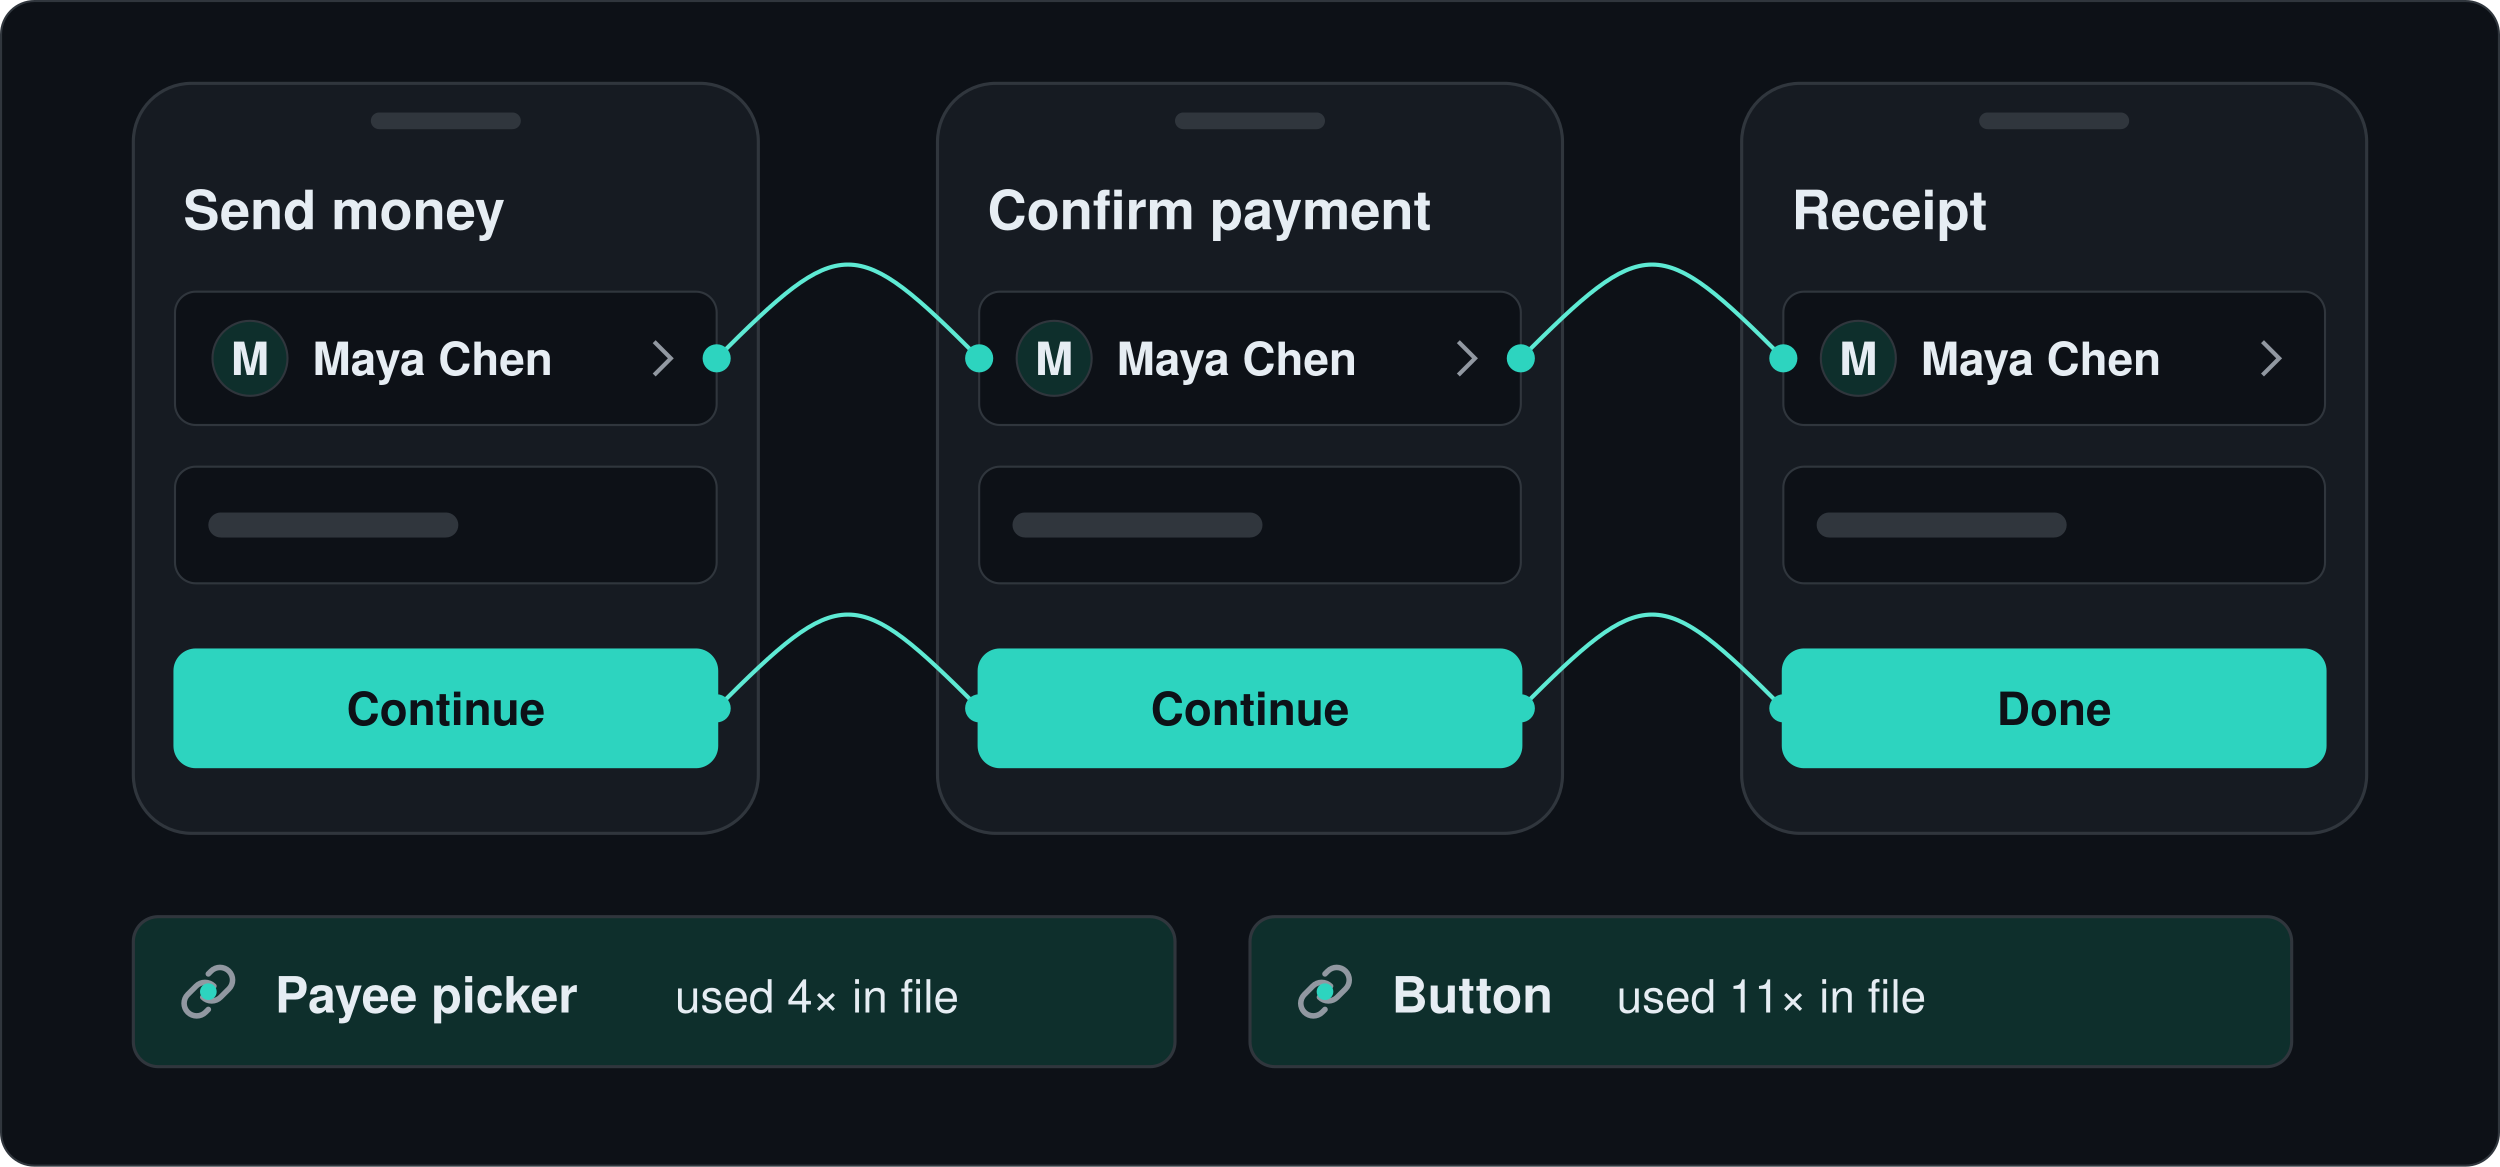
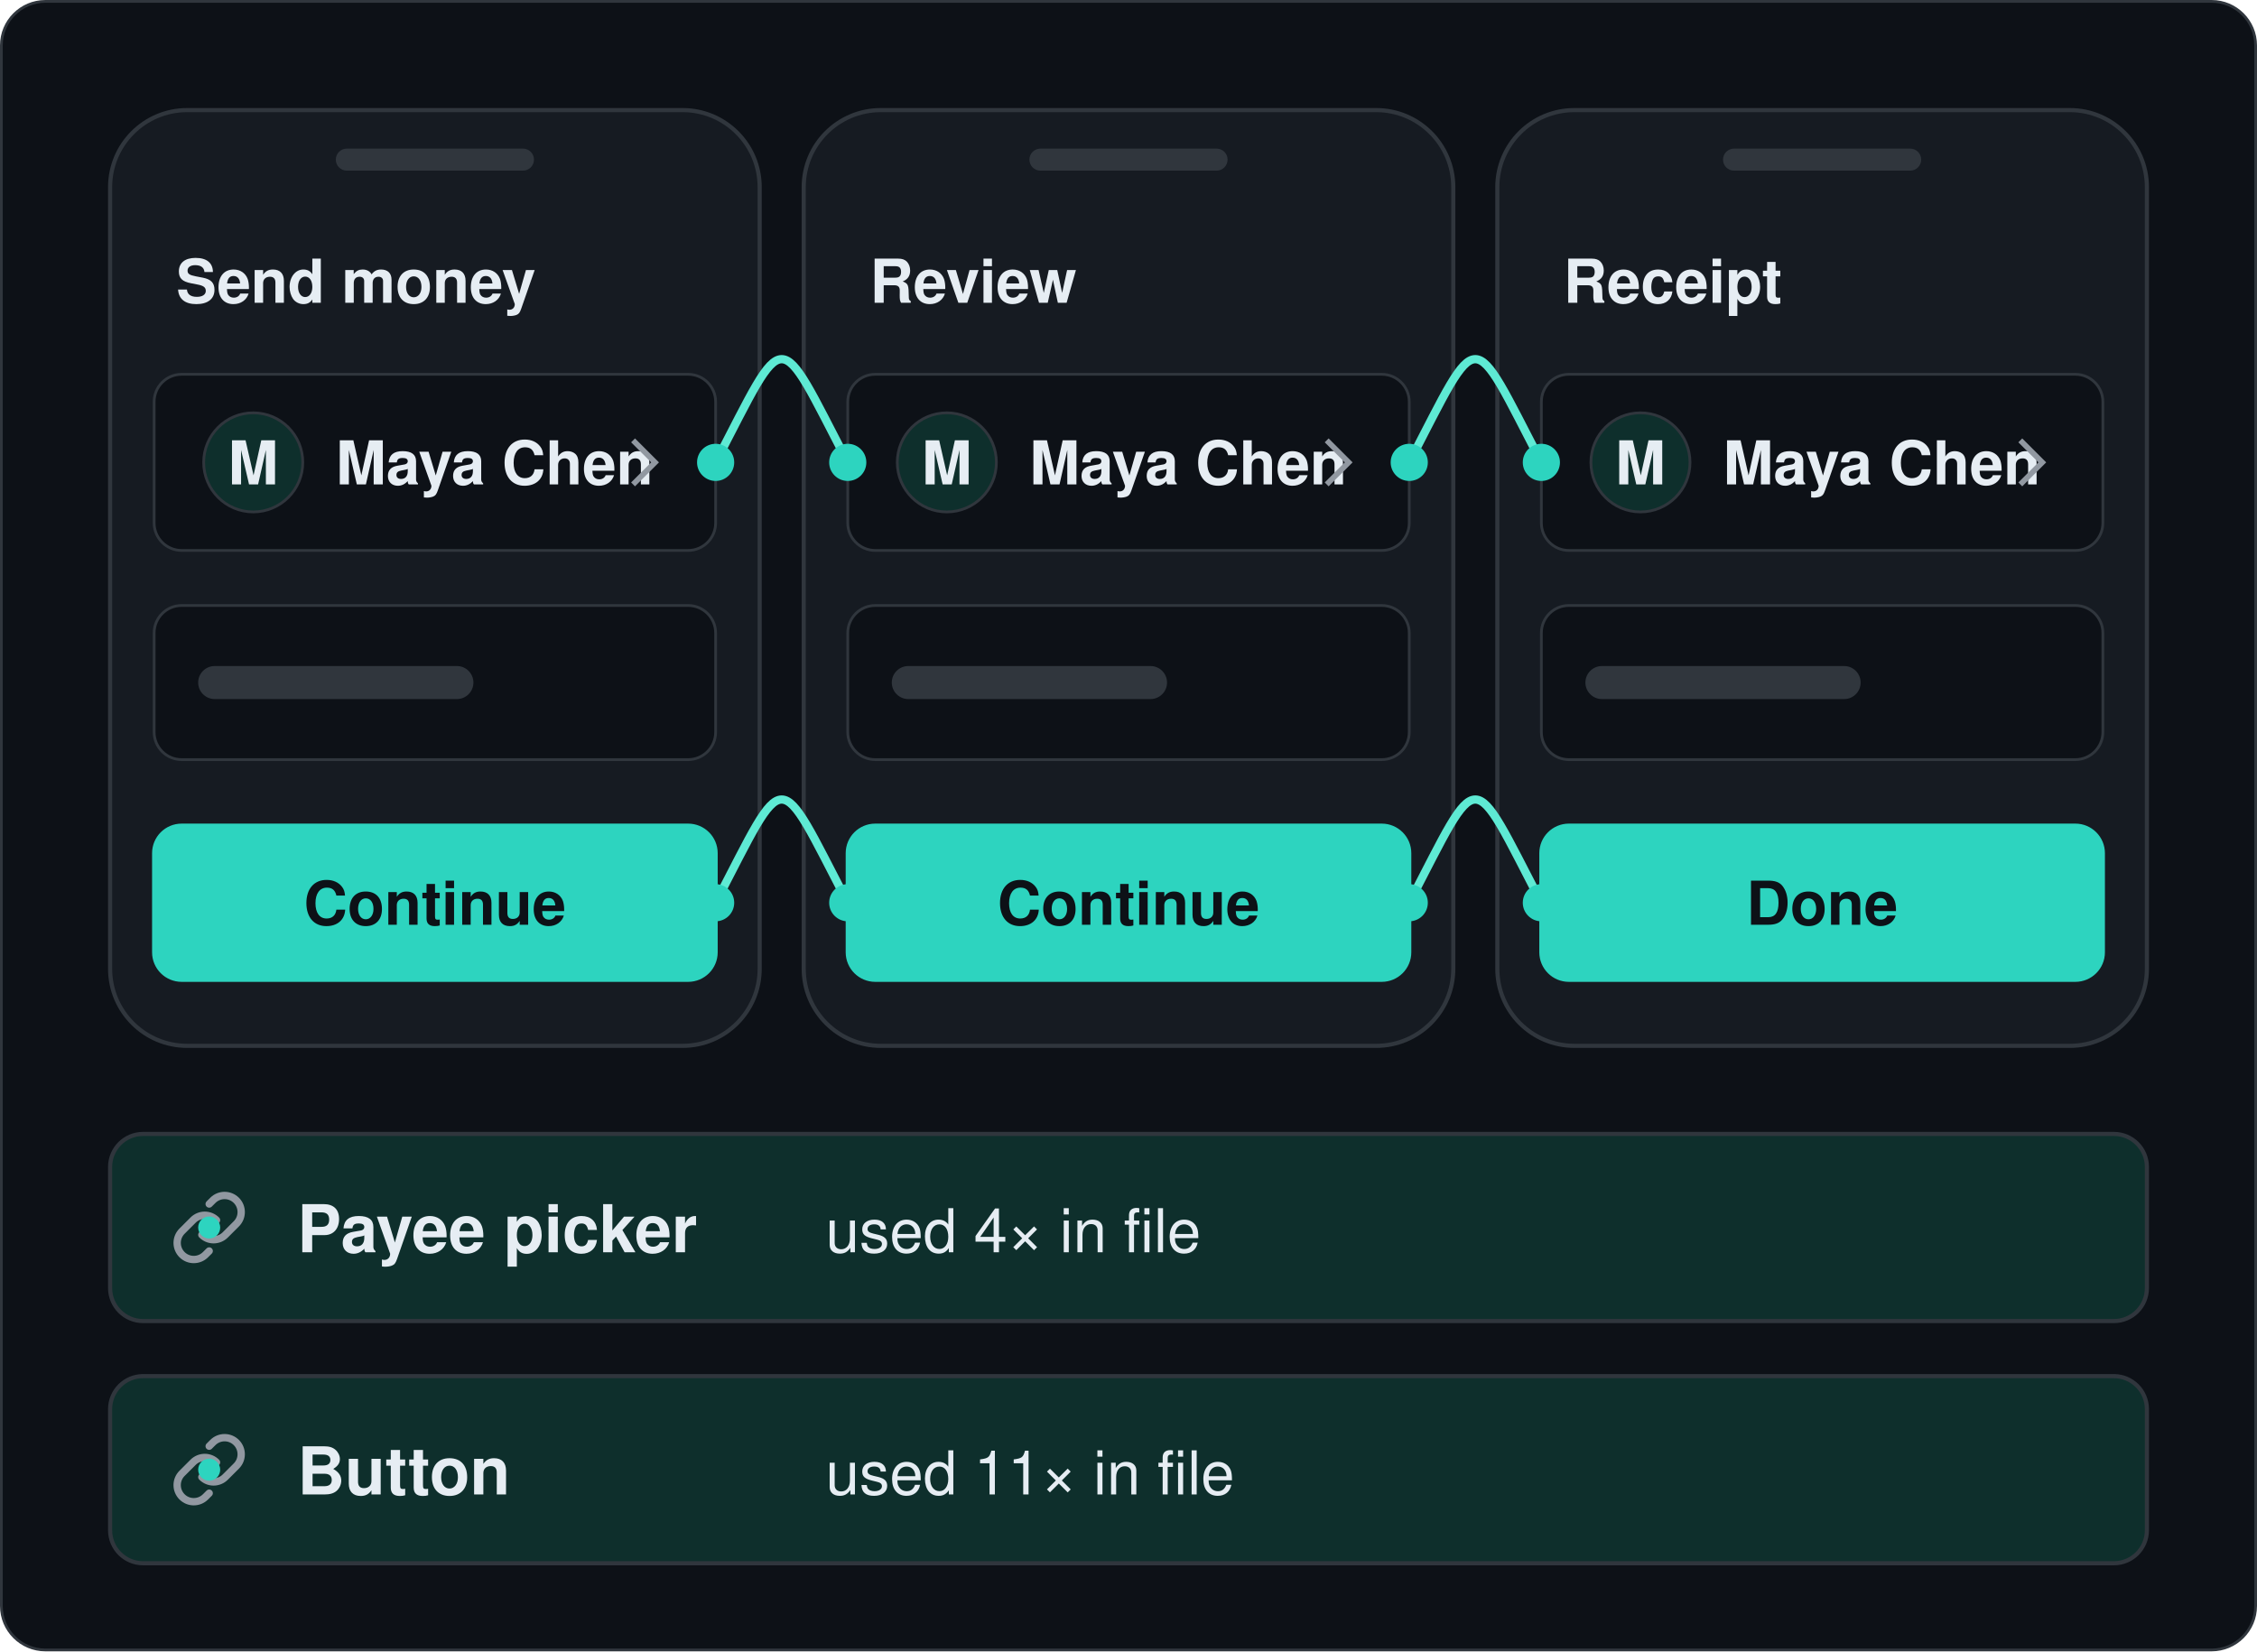
- <svg xmlns="http://www.w3.org/2000/svg" width="1200" height="560" viewBox="0 0 1200 560" role="img" aria-labelledby="t d">
-   <rect x="0.5" y="0.5" width="1199" height="559" rx="16" fill="#0D1117" stroke="#30363D" stroke-width="1" />
+ <svg xmlns="http://www.w3.org/2000/svg" width="820" height="600" viewBox="0 0 820 600" role="img" aria-labelledby="t d">
+   <rect x="0.5" y="0.5" width="819" height="599" rx="16" fill="#0D1117" stroke="#30363D" stroke-width="1" />
  <g>
-     <rect x="64" y="40" width="300" height="360" rx="28" fill="#161B22" stroke="#30363D" stroke-width="1.5" />
-     <rect x="178.0" y="54" width="72" height="8" rx="4" fill="#30363D" />
-     <text x="88" y="110" font-family="-apple-system,'Segoe UI',Helvetica,Arial,sans-serif" font-size="26" font-weight="700" fill="#E6EDF3" text-anchor="start">Send money</text>
+     <rect x="40" y="40" width="236" height="340" rx="28" fill="#161B22" stroke="#30363D" stroke-width="1.5" />
+     <rect x="122.0" y="54" width="72" height="8" rx="4" fill="#30363D" />
+     <text x="64" y="110" font-family="-apple-system,'Segoe UI',Helvetica,Arial,sans-serif" font-size="22" font-weight="700" fill="#E6EDF3" text-anchor="start">Send money</text>
  </g>
  <g>
-     <rect x="84" y="140" width="260" height="64" rx="10" fill="#0D1117" stroke="#30363D" stroke-width="1" />
-     <circle cx="120" cy="172" r="18" fill="#0E2F2C" stroke="#30363D" />
-     <text x="120" y="180" font-family="-apple-system,'Segoe UI',Helvetica,Arial,sans-serif" font-size="22" font-weight="700" fill="#E6EDF3" text-anchor="middle">M</text>
-     <text x="150" y="180" font-family="-apple-system,'Segoe UI',Helvetica,Arial,sans-serif" font-size="22" font-weight="600" fill="#E6EDF3" text-anchor="start">Maya Chen</text>
-     <path d="M314 164 l8 8 l-8 8" stroke="#9198A1" stroke-width="2" fill="none" />
+     <rect x="56" y="136" width="204" height="64" rx="10" fill="#0D1117" stroke="#30363D" stroke-width="1" />
+     <circle cx="92" cy="168" r="18" fill="#0E2F2C" stroke="#30363D" />
+     <text x="92" y="176" font-family="-apple-system,'Segoe UI',Helvetica,Arial,sans-serif" font-size="22" font-weight="700" fill="#E6EDF3" text-anchor="middle">M</text>
+     <text x="122" y="176" font-family="-apple-system,'Segoe UI',Helvetica,Arial,sans-serif" font-size="22" font-weight="600" fill="#E6EDF3" text-anchor="start">Maya Chen</text>
+     <path d="M230 160 l8 8 l-8 8" stroke="#9198A1" stroke-width="2" fill="none" />
  </g>
-   <rect x="84" y="224" width="260" height="56" rx="10" fill="#0D1117" stroke="#30363D" stroke-width="1" />
-   <rect x="100" y="246" width="120" height="12" rx="6" fill="#30363D" />
+   <rect x="56" y="220" width="204" height="56" rx="10" fill="#0D1117" stroke="#30363D" stroke-width="1" />
+   <rect x="72" y="242" width="100" height="12" rx="6" fill="#30363D" />
  <g>
-     <rect x="84" y="312" width="260" height="56" rx="10" fill="#2DD4BF" stroke="#2DD4BF" stroke-width="1.5" />
-     <text x="214.0" y="348" font-family="-apple-system,'Segoe UI',Helvetica,Arial,sans-serif" font-size="22" font-weight="700" fill="#0D1117" text-anchor="middle">Continue</text>
+     <rect x="56" y="300" width="204" height="56" rx="10" fill="#2DD4BF" stroke="#2DD4BF" stroke-width="1.5" />
+     <text x="158.0" y="336" font-family="-apple-system,'Segoe UI',Helvetica,Arial,sans-serif" font-size="22" font-weight="700" fill="#0D1117" text-anchor="middle">Continue</text>
  </g>
  <g>
-     <rect x="450" y="40" width="300" height="360" rx="28" fill="#161B22" stroke="#30363D" stroke-width="1.5" />
-     <rect x="564.0" y="54" width="72" height="8" rx="4" fill="#30363D" />
-     <text x="474" y="110" font-family="-apple-system,'Segoe UI',Helvetica,Arial,sans-serif" font-size="26" font-weight="700" fill="#E6EDF3" text-anchor="start">Confirm payment</text>
+     <rect x="292" y="40" width="236" height="340" rx="28" fill="#161B22" stroke="#30363D" stroke-width="1.5" />
+     <rect x="374.0" y="54" width="72" height="8" rx="4" fill="#30363D" />
+     <text x="316" y="110" font-family="-apple-system,'Segoe UI',Helvetica,Arial,sans-serif" font-size="22" font-weight="700" fill="#E6EDF3" text-anchor="start">Review</text>
  </g>
  <g>
-     <rect x="470" y="140" width="260" height="64" rx="10" fill="#0D1117" stroke="#30363D" stroke-width="1" />
-     <circle cx="506" cy="172" r="18" fill="#0E2F2C" stroke="#30363D" />
-     <text x="506" y="180" font-family="-apple-system,'Segoe UI',Helvetica,Arial,sans-serif" font-size="22" font-weight="700" fill="#E6EDF3" text-anchor="middle">M</text>
-     <text x="536" y="180" font-family="-apple-system,'Segoe UI',Helvetica,Arial,sans-serif" font-size="22" font-weight="600" fill="#E6EDF3" text-anchor="start">Maya Chen</text>
-     <path d="M700 164 l8 8 l-8 8" stroke="#9198A1" stroke-width="2" fill="none" />
+     <rect x="308" y="136" width="204" height="64" rx="10" fill="#0D1117" stroke="#30363D" stroke-width="1" />
+     <circle cx="344" cy="168" r="18" fill="#0E2F2C" stroke="#30363D" />
+     <text x="344" y="176" font-family="-apple-system,'Segoe UI',Helvetica,Arial,sans-serif" font-size="22" font-weight="700" fill="#E6EDF3" text-anchor="middle">M</text>
+     <text x="374" y="176" font-family="-apple-system,'Segoe UI',Helvetica,Arial,sans-serif" font-size="22" font-weight="600" fill="#E6EDF3" text-anchor="start">Maya Chen</text>
+     <path d="M482 160 l8 8 l-8 8" stroke="#9198A1" stroke-width="2" fill="none" />
  </g>
-   <rect x="470" y="224" width="260" height="56" rx="10" fill="#0D1117" stroke="#30363D" stroke-width="1" />
-   <rect x="486" y="246" width="120" height="12" rx="6" fill="#30363D" />
+   <rect x="308" y="220" width="204" height="56" rx="10" fill="#0D1117" stroke="#30363D" stroke-width="1" />
+   <rect x="324" y="242" width="100" height="12" rx="6" fill="#30363D" />
  <g>
-     <rect x="470" y="312" width="260" height="56" rx="10" fill="#2DD4BF" stroke="#2DD4BF" stroke-width="1.5" />
-     <text x="600.0" y="348" font-family="-apple-system,'Segoe UI',Helvetica,Arial,sans-serif" font-size="22" font-weight="700" fill="#0D1117" text-anchor="middle">Continue</text>
+     <rect x="308" y="300" width="204" height="56" rx="10" fill="#2DD4BF" stroke="#2DD4BF" stroke-width="1.5" />
+     <text x="410.0" y="336" font-family="-apple-system,'Segoe UI',Helvetica,Arial,sans-serif" font-size="22" font-weight="700" fill="#0D1117" text-anchor="middle">Continue</text>
  </g>
  <g>
-     <rect x="836" y="40" width="300" height="360" rx="28" fill="#161B22" stroke="#30363D" stroke-width="1.5" />
-     <rect x="950.0" y="54" width="72" height="8" rx="4" fill="#30363D" />
-     <text x="860" y="110" font-family="-apple-system,'Segoe UI',Helvetica,Arial,sans-serif" font-size="26" font-weight="700" fill="#E6EDF3" text-anchor="start">Receipt</text>
+     <rect x="544" y="40" width="236" height="340" rx="28" fill="#161B22" stroke="#30363D" stroke-width="1.5" />
+     <rect x="626.0" y="54" width="72" height="8" rx="4" fill="#30363D" />
+     <text x="568" y="110" font-family="-apple-system,'Segoe UI',Helvetica,Arial,sans-serif" font-size="22" font-weight="700" fill="#E6EDF3" text-anchor="start">Receipt</text>
  </g>
  <g>
-     <rect x="856" y="140" width="260" height="64" rx="10" fill="#0D1117" stroke="#30363D" stroke-width="1" />
-     <circle cx="892" cy="172" r="18" fill="#0E2F2C" stroke="#30363D" />
-     <text x="892" y="180" font-family="-apple-system,'Segoe UI',Helvetica,Arial,sans-serif" font-size="22" font-weight="700" fill="#E6EDF3" text-anchor="middle">M</text>
-     <text x="922" y="180" font-family="-apple-system,'Segoe UI',Helvetica,Arial,sans-serif" font-size="22" font-weight="600" fill="#E6EDF3" text-anchor="start">Maya Chen</text>
-     <path d="M1086 164 l8 8 l-8 8" stroke="#9198A1" stroke-width="2" fill="none" />
+     <rect x="560" y="136" width="204" height="64" rx="10" fill="#0D1117" stroke="#30363D" stroke-width="1" />
+     <circle cx="596" cy="168" r="18" fill="#0E2F2C" stroke="#30363D" />
+     <text x="596" y="176" font-family="-apple-system,'Segoe UI',Helvetica,Arial,sans-serif" font-size="22" font-weight="700" fill="#E6EDF3" text-anchor="middle">M</text>
+     <text x="626" y="176" font-family="-apple-system,'Segoe UI',Helvetica,Arial,sans-serif" font-size="22" font-weight="600" fill="#E6EDF3" text-anchor="start">Maya Chen</text>
+     <path d="M734 160 l8 8 l-8 8" stroke="#9198A1" stroke-width="2" fill="none" />
  </g>
-   <rect x="856" y="224" width="260" height="56" rx="10" fill="#0D1117" stroke="#30363D" stroke-width="1" />
-   <rect x="872" y="246" width="120" height="12" rx="6" fill="#30363D" />
+   <rect x="560" y="220" width="204" height="56" rx="10" fill="#0D1117" stroke="#30363D" stroke-width="1" />
+   <rect x="576" y="242" width="100" height="12" rx="6" fill="#30363D" />
  <g>
-     <rect x="856" y="312" width="260" height="56" rx="10" fill="#2DD4BF" stroke="#2DD4BF" stroke-width="1.5" />
-     <text x="986.0" y="348" font-family="-apple-system,'Segoe UI',Helvetica,Arial,sans-serif" font-size="22" font-weight="700" fill="#0D1117" text-anchor="middle">Done</text>
+     <rect x="560" y="300" width="204" height="56" rx="10" fill="#2DD4BF" stroke="#2DD4BF" stroke-width="1.5" />
+     <text x="662.0" y="336" font-family="-apple-system,'Segoe UI',Helvetica,Arial,sans-serif" font-size="22" font-weight="700" fill="#0D1117" text-anchor="middle">Done</text>
  </g>
-   <path d="M344 172 C 404 112, 410 112, 470 172 M730 172 C 790 112, 796 112, 856 172" stroke="#5EEAD4" stroke-width="2" fill="none" stroke-linecap="round" />
-   <circle cx="344" cy="172" r="6" fill="#2DD4BF" stroke="#2DD4BF" stroke-width="1.5" />
-   <circle cx="470" cy="172" r="6" fill="#2DD4BF" stroke="#2DD4BF" stroke-width="1.5" />
-   <circle cx="730" cy="172" r="6" fill="#2DD4BF" stroke="#2DD4BF" stroke-width="1.5" />
-   <circle cx="856" cy="172" r="6" fill="#2DD4BF" stroke="#2DD4BF" stroke-width="1.5" />
-   <path d="M344 340 C 404 280, 410 280, 470 340 M730 340 C 790 280, 796 280, 856 340" stroke="#5EEAD4" stroke-width="2" fill="none" stroke-linecap="round" />
-   <circle cx="344" cy="340" r="6" fill="#2DD4BF" stroke="#2DD4BF" stroke-width="1.5" />
-   <circle cx="470" cy="340" r="6" fill="#2DD4BF" stroke="#2DD4BF" stroke-width="1.5" />
-   <circle cx="730" cy="340" r="6" fill="#2DD4BF" stroke="#2DD4BF" stroke-width="1.5" />
-   <circle cx="856" cy="340" r="6" fill="#2DD4BF" stroke="#2DD4BF" stroke-width="1.5" />
-   <rect x="64" y="440" width="500" height="72" rx="12" fill="#0E2F2C" stroke="#30363D" stroke-width="1.5" />
-   <g transform="translate(84 460) scale(1.333333)" fill="none" stroke="#9198A1" stroke-width="2" stroke-linecap="round" stroke-linejoin="round">
+   <path d="M260 168 C 286 118, 282 118, 308 168 M512 168 C 538 118, 534 118, 560 168" stroke="#5EEAD4" stroke-width="3" fill="none" stroke-linecap="round" />
+   <circle cx="260" cy="168" r="6" fill="#2DD4BF" stroke="#2DD4BF" stroke-width="1.5" />
+   <circle cx="308" cy="168" r="6" fill="#2DD4BF" stroke="#2DD4BF" stroke-width="1.5" />
+   <circle cx="512" cy="168" r="6" fill="#2DD4BF" stroke="#2DD4BF" stroke-width="1.5" />
+   <circle cx="560" cy="168" r="6" fill="#2DD4BF" stroke="#2DD4BF" stroke-width="1.5" />
+   <path d="M260 328 C 286 278, 282 278, 308 328 M512 328 C 538 278, 534 278, 560 328" stroke="#5EEAD4" stroke-width="3" fill="none" stroke-linecap="round" />
+   <circle cx="260" cy="328" r="6" fill="#2DD4BF" stroke="#2DD4BF" stroke-width="1.5" />
+   <circle cx="308" cy="328" r="6" fill="#2DD4BF" stroke="#2DD4BF" stroke-width="1.5" />
+   <circle cx="512" cy="328" r="6" fill="#2DD4BF" stroke="#2DD4BF" stroke-width="1.5" />
+   <circle cx="560" cy="328" r="6" fill="#2DD4BF" stroke="#2DD4BF" stroke-width="1.5" />
+   <rect x="40" y="412" width="740" height="68" rx="12" fill="#0E2F2C" stroke="#30363D" stroke-width="1.5" />
+   <g transform="translate(60 430) scale(1.333333)" fill="none" stroke="#9198A1" stroke-width="2" stroke-linecap="round" stroke-linejoin="round">
    <path d="M10 14a4.5 4.5 0 0 0 6.4 0l3-3a4.5 4.5 0 0 0-6.4-6.4l-1 1" />
    <path d="M14 10a4.5 4.5 0 0 0-6.4 0l-3 3a4.5 4.5 0 0 0 6.4 6.4l1-1" />
    <circle cx="12" cy="12" r="2" fill="#2DD4BF" stroke="#2DD4BF" />
  </g>
-   <text x="132" y="486" font-family="-apple-system,'Segoe UI',Helvetica,Arial,sans-serif" font-size="24" font-weight="700" fill="#E6EDF3" text-anchor="start">Payee picker</text>
-   <text x="324" y="486" font-family="-apple-system,'Segoe UI',Helvetica,Arial,sans-serif" font-size="22" font-weight="400" fill="#E6EDF3" text-anchor="start">used 4× in file</text>
-   <rect x="600" y="440" width="500" height="72" rx="12" fill="#0E2F2C" stroke="#30363D" stroke-width="1.5" />
-   <g transform="translate(620 460) scale(1.333333)" fill="none" stroke="#9198A1" stroke-width="2" stroke-linecap="round" stroke-linejoin="round">
+   <text x="108" y="455" font-family="-apple-system,'Segoe UI',Helvetica,Arial,sans-serif" font-size="24" font-weight="700" fill="#E6EDF3" text-anchor="start">Payee picker</text>
+   <text x="300" y="455" font-family="-apple-system,'Segoe UI',Helvetica,Arial,sans-serif" font-size="22" font-weight="400" fill="#E6EDF3" text-anchor="start">used 4× in file</text>
+   <rect x="40" y="500" width="740" height="68" rx="12" fill="#0E2F2C" stroke="#30363D" stroke-width="1.5" />
+   <g transform="translate(60 518) scale(1.333333)" fill="none" stroke="#9198A1" stroke-width="2" stroke-linecap="round" stroke-linejoin="round">
    <path d="M10 14a4.5 4.5 0 0 0 6.4 0l3-3a4.5 4.5 0 0 0-6.4-6.4l-1 1" />
    <path d="M14 10a4.5 4.5 0 0 0-6.4 0l-3 3a4.5 4.5 0 0 0 6.4 6.4l1-1" />
    <circle cx="12" cy="12" r="2" fill="#2DD4BF" stroke="#2DD4BF" />
  </g>
-   <text x="668" y="486" font-family="-apple-system,'Segoe UI',Helvetica,Arial,sans-serif" font-size="24" font-weight="700" fill="#E6EDF3" text-anchor="start">Button</text>
-   <text x="776" y="486" font-family="-apple-system,'Segoe UI',Helvetica,Arial,sans-serif" font-size="22" font-weight="400" fill="#E6EDF3" text-anchor="start">used 11× in file</text>
+   <text x="108" y="543" font-family="-apple-system,'Segoe UI',Helvetica,Arial,sans-serif" font-size="24" font-weight="700" fill="#E6EDF3" text-anchor="start">Button</text>
+   <text x="300" y="543" font-family="-apple-system,'Segoe UI',Helvetica,Arial,sans-serif" font-size="22" font-weight="400" fill="#E6EDF3" text-anchor="start">used 11× in file</text>
</svg>
